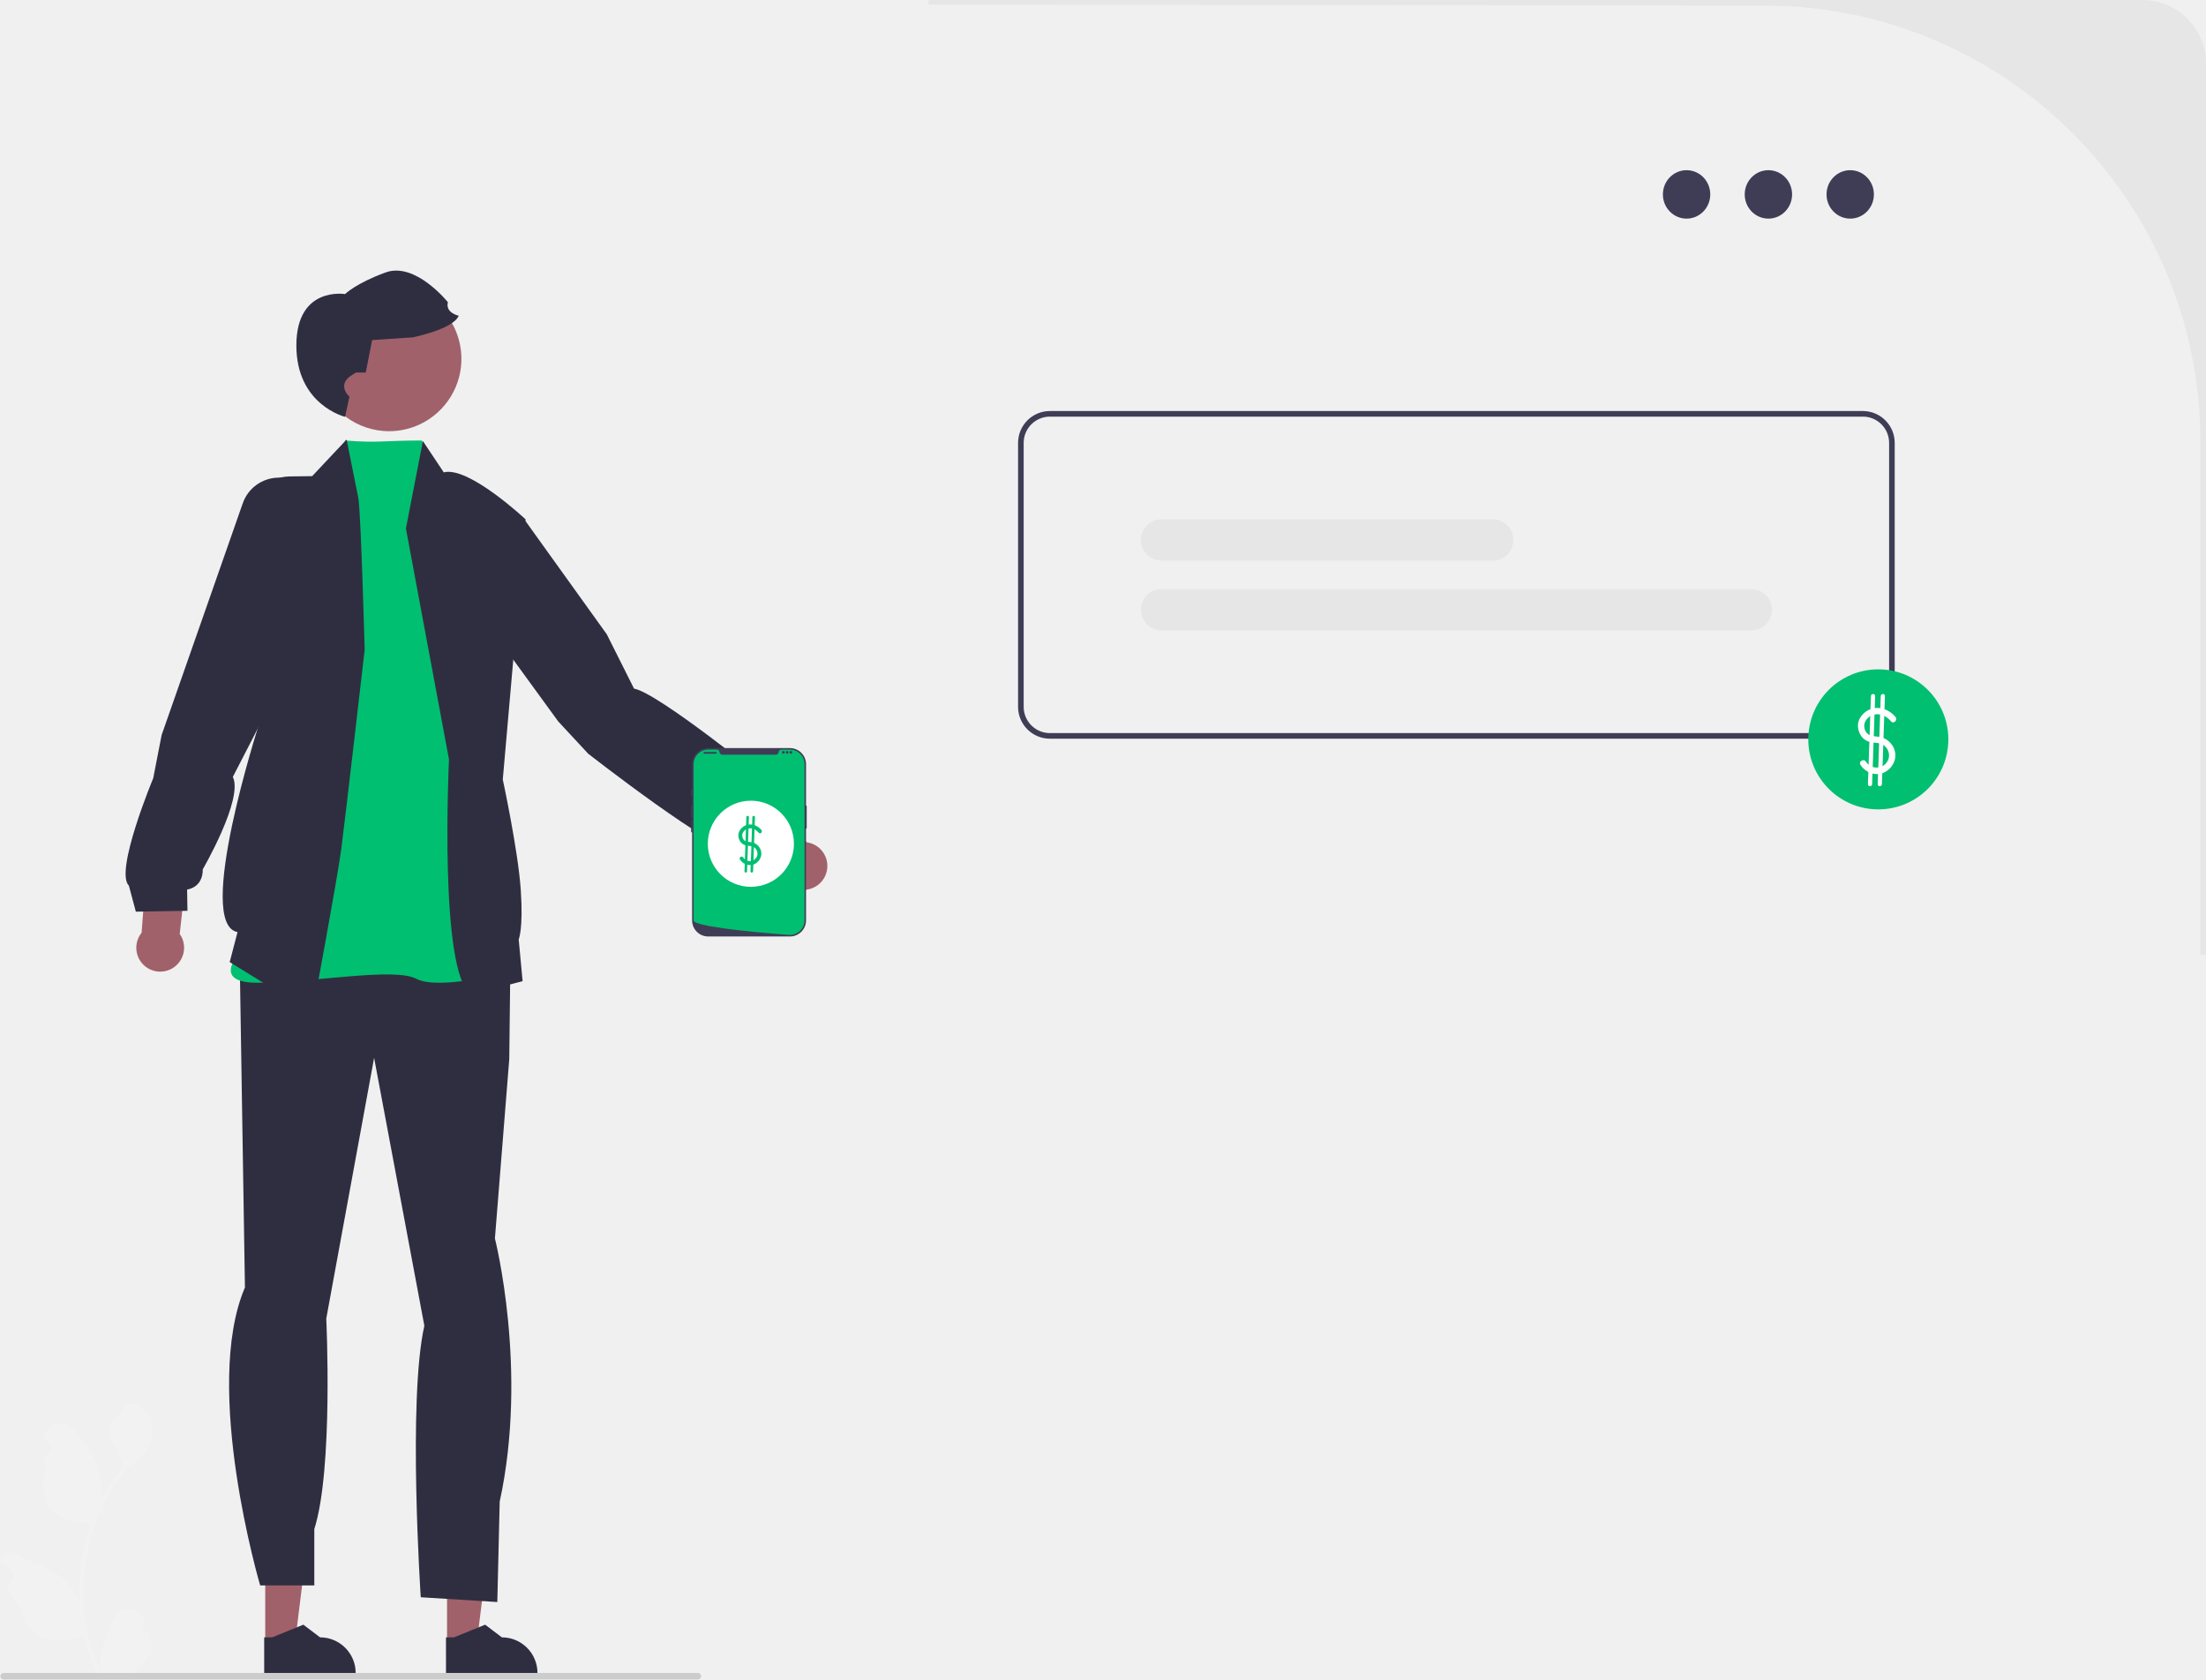
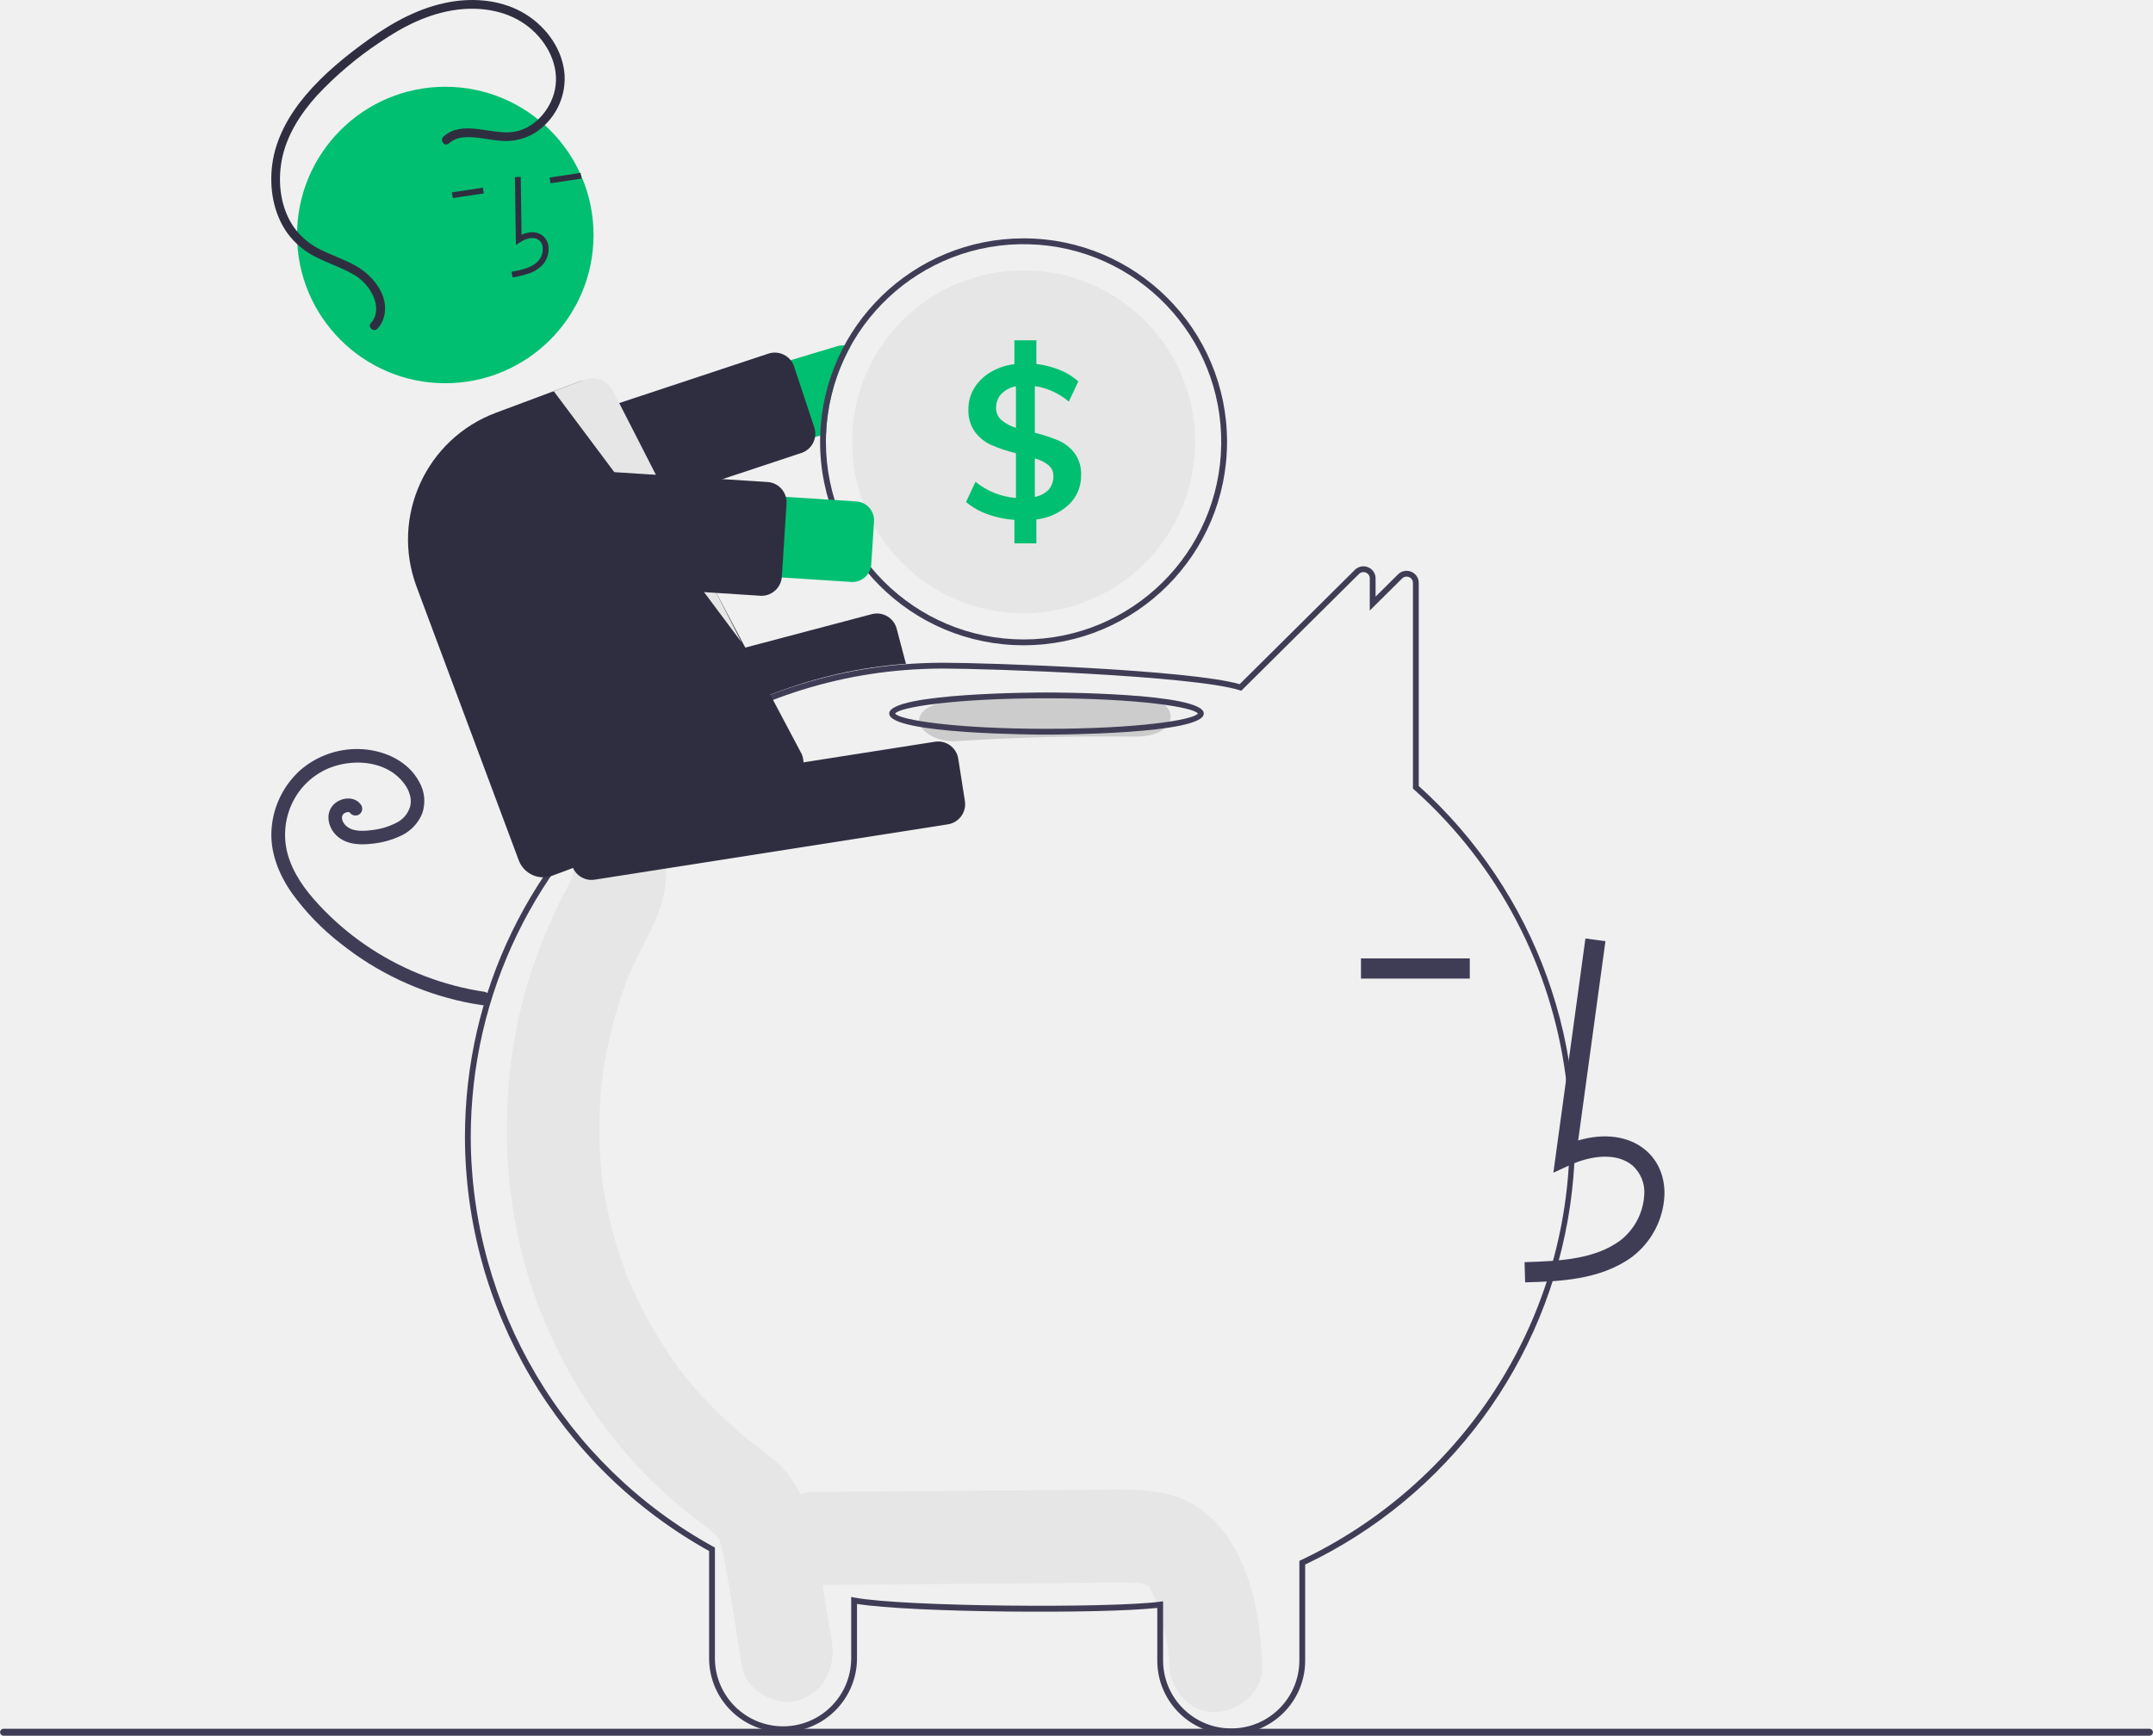
- <svg xmlns="http://www.w3.org/2000/svg" width="804.906" height="612.823" viewBox="0 0 804.906 612.823">
-   <g>
-     <path d="M338.914,0l-.372,1.672,305.229,.372c87.864,0,159.091,71.227,159.091,159.091v187.337h2.044V23.187C804.906,10.381,794.525,0,781.719,0H338.914Z" fill="#e6e6e6" />
-     <ellipse cx="675.091" cy="70.936" rx="8.642" ry="8.835" fill="#3f3d56" />
-     <ellipse cx="645.238" cy="70.936" rx="8.642" ry="8.835" fill="#3f3d56" />
-     <ellipse cx="615.384" cy="70.936" rx="8.642" ry="8.835" fill="#3f3d56" />
-     <g>
-       <path d="M544.666,204.554h-120.865c-4.146,0-7.52-3.374-7.52-7.52s3.374-7.52,7.52-7.52h120.865c4.146,0,7.52,3.374,7.52,7.52s-3.374,7.52-7.52,7.52Z" fill="#e6e6e6" />
-       <path d="M638.99,230.006h-215.189c-4.146,0-7.52-3.374-7.52-7.52s3.374-7.52,7.52-7.52h215.189c4.146,0,7.52,3.374,7.52,7.52s-3.374,7.52-7.52,7.52Z" fill="#e6e6e6" />
-     </g>
-     <path d="M679.711,269.542H383.081c-6.404,0-11.614-5.21-11.614-11.614v-96.335c0-6.404,5.21-11.614,11.614-11.614h296.63c6.404,0,11.614,5.21,11.614,11.614v96.335c0,6.404-5.21,11.614-11.614,11.614Zm-296.63-117.52c-5.277,0-9.57,4.293-9.57,9.57v96.335c0,5.277,4.293,9.57,9.57,9.57h296.63c5.277,0,9.57-4.293,9.57-9.57v-96.335c0-5.277-4.293-9.57-9.57-9.57H383.081Z" fill="#3f3d56" />
-     <g>
-       <circle cx="685.343" cy="269.785" r="25.548" fill="#01bf71" />
-       <path d="M691.602,261.591c-2.044-2.465-5.455-3.92-8.625-2.993-2.903,.849-5.32,3.598-5.049,6.735,.126,1.456,.719,2.855,1.739,3.912,1.152,1.194,2.62,1.606,4.231,1.742,1.719,.145,3.194,.401,4.338,1.817,.995,1.232,1.306,2.865,.736,4.355-1.355,3.539-6.149,3.952-8.153,.769-.787-1.249-2.777-.097-1.985,1.161,1.634,2.595,4.956,4.024,7.942,3.053,2.904-.944,5.037-3.955,4.767-7.035-.28-3.198-2.827-5.834-5.991-6.267-1.667-.228-3.411-.046-4.538-1.537-.881-1.166-1.07-2.777-.404-4.084,.813-1.594,2.581-2.596,4.351-2.6,2.009-.004,3.765,1.091,5.015,2.599,.945,1.14,2.564-.494,1.626-1.626h0Z" fill="#fff" />
-       <path d="M682.655,253.977l-1.105,32.158c-.034,.987,1.499,.985,1.533,0l1.105-32.158c.034-.987-1.499-.985-1.533,0h0Z" fill="#fff" />
-       <path d="M686.23,253.977l-1.105,32.158c-.034,.987,1.499,.985,1.533,0l1.105-32.158c.034-.987-1.499-.985-1.533,0h0Z" fill="#fff" />
-     </g>
-   </g>
-   <g>
-     <g>
-       <polygon points="96.777 599.545 107.631 599.544 112.795 557.676 96.775 557.677 96.777 599.545" fill="#a0616a" />
-       <path d="M96.395,610.869l33.379-.001v-.422c-0-7.175-5.817-12.992-12.992-12.992h-.001l-6.097-4.626-11.376,4.626-2.914,0,.001,13.415Z" fill="#2f2e41" />
-     </g>
-     <g>
-       <polygon points="163.112 599.545 173.966 599.544 179.13 557.676 163.109 557.677 163.112 599.545" fill="#a0616a" />
-       <path d="M162.729,610.869l33.379-.001v-.422c-0-7.175-5.817-12.992-12.992-12.992h-.001l-6.097-4.626-11.376,4.626-2.914,0,.001,13.415Z" fill="#2f2e41" />
-     </g>
-     <path d="M87.188,333.194l99.265-2.76-.636,56.002-5.237,65.462s12.22,48.005,1.746,96.011l-.873,36.659-27.93-1.746s-4.801-72.008,1.309-99.066l-18.329-97.757-17.457,95.138s2.618,54.988-4.364,76.809v20.566h-19.749s-21.274-72.063-5.563-108.722l-2.182-136.597Z" fill="#2f2e41" />
-     <path d="M158.585,170.457s-2.679-6.721-4.679-9.721c-14,0-15.779,.962-28,0l-33.924,182.131s-18.65,15.717,1.829,15.717,50.008-5.715,58.105-1.429,33.815-2.381,33.815-2.381l-27.147-184.317Z" fill="#01bf71" />
-     <path d="M126.465,160.375l-12.559,13.361-8.294,.11c-7.671,.101-13.819,6.38-13.76,14.052l2.601,76.537s-23.503,72.811-7.786,75.669l-2.858,10.954,30.149,18.575s9.144-48.912,10.573-59.866,8.53-72.687,8.53-72.687c0,0-1.386-50.783-2.338-55.487l-4.258-21.217Z" fill="#2f2e41" />
-     <path d="M154.299,160.932l-6.192,31.91,15.717,84.3s-3.81,78.108,8.097,85.729l18.764-4.858-1.429-15.241s1.715-3.715,.763-18.003c-.953-14.288-6.566-40.334-6.566-40.334l8.313-94.927s-20.798-19.527-29.848-17.146l-7.62-11.43Z" fill="#2f2e41" />
-     <g>
-       <path d="M51.667,340.345l1.937-25.983,14.997-.965-3.025,27.398c.485,.688,.879,1.457,1.156,2.299,1.506,4.575-.983,9.505-5.558,11.01-4.575,1.506-9.505-.983-11.01-5.558-.96-2.918-.291-5.976,1.503-8.202Z" fill="#a0616a" />
-       <path d="M109.417,174.158l-7.901,.131c-5.84,.097-11.001,3.823-12.931,9.335l-29.607,84.572-3.073,15.77s-14.203,34.055-8.878,39.207l2.539,9.485,18.833-.312-.129-7.771s5.751-.54,5.723-7.386c0,0,14.904-25.671,10.96-33.703l10.153-19.698,14.309-89.629Z" fill="#2f2e41" />
-     </g>
-     <g>
-       <path d="M294.395,307.348l-19.112-17.708-11.639,9.507,20.873,18.003c.114,.834,.349,1.666,.719,2.47,2.013,4.376,7.192,6.291,11.568,4.278,4.376-2.013,6.291-7.192,4.278-11.568-1.284-2.791-3.856-4.574-6.686-4.982Z" fill="#a0616a" />
-       <path d="M179.693,180.077l-9.586,37.031,33.572,46.137,10.931,11.775s47.077,36.779,54.377,35.512l9.159,3.538,10.845-15.4-6.355-4.475s2.952-4.964-2.595-8.976c0,0-39.889-32.405-48.703-33.952l-9.932-19.81-30.35-42.279-11.361-9.101Z" fill="#2f2e41" />
-     </g>
-     <path d="M156.851,152.737c-.131,.105-.253,.184-.385,.262-1.014,.673-2.072,1.276-3.182,1.792-.018,.018-.044,.026-.07,.035-2.002,.944-4.161,1.652-6.442,2.072-2.334,.428-4.65,.542-6.905,.358-11.617-.918-21.616-9.51-23.836-21.511-.743-4.003-.533-7.954,.454-11.634,2.561-9.51,10.367-17.185,20.698-19.099,14.326-2.648,28.084,6.818,30.733,21.144,1.958,10.594-2.71,20.882-11.066,26.581Z" fill="#a0616a" />
-     <path d="M125.907,152.093l1.591-7.349s-4.332-3.77,0-7.276l2.357-1.531h3.599l2.324-11.848,14.809-.987s14.809-2.962,16.784-7.898c0,0-4.936-.987-3.949-4.936,0,0-11.848-14.809-22.708-10.86-10.86,3.949-14.809,7.898-14.809,7.898,0,0-17.771-2.962-17.771,18.759s17.772,26.03,17.772,26.03Z" fill="#2f2e41" />
-     <g>
-       <path d="M288.231,341.713h-29.836c-3.235,0-5.866-2.632-5.866-5.866v-57.011c0-3.235,2.632-5.866,5.866-5.866h29.836c3.235,0,5.866,2.632,5.866,5.866v57.011c0,3.235-2.632,5.866-5.866,5.866Z" fill="#3f3d56" />
-       <path d="M294.097,293.94c-.137,0-.248,.111-.248,.248v7.941c0,.137,.111,.248,.248,.248s.248-.111,.248-.248v-7.941c0-.137-.111-.248-.248-.248Z" fill="#3f3d56" />
-       <path d="M293.539,278.836v57.01c0,2.816-2.191,5.119-4.962,5.297h-.001c-.041,.002-.082,.005-.124,.006-.073,.004-.146,.005-.221,.005,0,0-.273-.02-.772-.057-.504-.037-1.237-.093-2.152-.166-.274-.021-.563-.045-.869-.069-.608-.05-1.276-.104-1.992-.166-.285-.024-.581-.05-.882-.076-1.541-.133-3.267-.288-5.088-.464-.308-.029-.618-.058-.931-.089-.082-.009-.165-.016-.248-.025-1.298-.128-2.632-.266-3.971-.412-.083-.009-.166-.017-.248-.026-2.307-.254-4.622-.531-6.789-.829-1.666-.228-3.245-.469-4.662-.718-.462-.082-.906-.164-1.33-.247-.083-.016-.166-.032-.248-.05-2.999-.601-4.963-1.248-4.963-1.913v-57.01c0-2.932,2.376-5.308,5.308-5.308h3.169c.506,0,.913,.395,.957,.9,.004,.034,.007,.067,.014,.101,.092,.508,.557,.861,1.073,.861h19.409c.516,0,.982-.354,1.073-.861,.006-.034,.01-.067,.014-.101,.043-.505,.45-.9,.957-.9h3.169c2.932,0,5.308,2.376,5.308,5.308Z" fill="#01bf71" />
-       <path d="M252.405,287.984c-.137,0-.248,.111-.248,.248v1.985c0,.137,.111,.248,.248,.248s.248-.111,.248-.248v-1.985c0-.137-.111-.248-.248-.248Z" fill="#3f3d56" />
-       <path d="M252.405,293.94c-.137,0-.248,.111-.248,.248v3.847c0,.137,.111,.248,.248,.248s.248-.111,.248-.248v-3.847c0-.137-.111-.248-.248-.248Z" fill="#3f3d56" />
-       <path d="M252.405,299.399c-.137,0-.248,.111-.248,.248v3.847c0,.137,.111,.248,.248,.248s.248-.111,.248-.248v-3.847c0-.137-.111-.248-.248-.248Z" fill="#3f3d56" />
-       <rect x="256.686" y="274.396" width="4.839" height=".62" rx=".31" ry=".31" fill="#3f3d56" />
-       <circle cx="285.846" cy="274.52" r=".496" fill="#3f3d56" />
-       <circle cx="287.211" cy="274.52" r=".496" fill="#3f3d56" />
-       <circle cx="288.576" cy="274.52" r=".496" fill="#3f3d56" />
-     </g>
-     <g>
-       <circle cx="273.973" cy="307.882" r="15.711" fill="#fff" />
-       <path d="M277.822,302.843c-1.257-1.516-3.355-2.41-5.304-1.841-1.785,.522-3.271,2.213-3.105,4.142,.077,.895,.442,1.756,1.069,2.406,.708,.734,1.611,.988,2.602,1.071,1.057,.089,1.964,.246,2.668,1.117,.612,.757,.803,1.762,.453,2.678-.833,2.177-3.781,2.43-5.014,.473-.484-.768-1.708-.059-1.221,.714,1.005,1.596,3.048,2.474,4.884,1.878,1.786-.58,3.098-2.432,2.932-4.326-.172-1.967-1.738-3.588-3.684-3.854-1.025-.14-2.097-.028-2.791-.945-.542-.717-.658-1.708-.249-2.511,.5-.98,1.587-1.597,2.675-1.599,1.236-.002,2.315,.671,3.084,1.598,.581,.701,1.577-.304,1-1h0Z" fill="#01bf71" />
-       <path d="M272.32,298.161l-.679,19.776c-.021,.607,.922,.606,.943,0l.679-19.776c.021-.607-.922-.606-.943,0h0Z" fill="#01bf71" />
-       <path d="M274.519,298.161l-.679,19.776c-.021,.607,.922,.606,.943,0l.679-19.776c.021-.607-.922-.606-.943,0h0Z" fill="#01bf71" />
-     </g>
-   </g>
-   <path d="M54.259,595.49c-2.066,.129-3.208-2.437-1.645-3.933l.155-.618c-.02-.05-.041-.099-.062-.148-2.089-4.982-9.17-4.947-11.241,.042-1.839,4.428-4.179,8.864-4.756,13.546-.258,2.067-.142,4.172,.316,6.2-4.308-9.411-6.575-19.687-6.575-30.021,0-2.597,.142-5.193,.433-7.783,.239-2.119,.568-4.224,.995-6.31,2.306-11.277,7.299-22.018,14.5-30.99,3.462-1.892,6.349-4.851,8.093-8.397,.626-1.279,1.117-2.655,1.35-4.056-.394,.052-1.486-5.949-1.188-6.317-.549-.833-1.532-1.247-2.131-2.06-2.982-4.043-7.091-3.337-9.236,2.157-4.582,2.313-4.627,6.148-1.815,9.837,1.789,2.347,2.035,5.522,3.604,8.035-.162,.207-.329,.407-.491,.614-2.961,3.798-5.522,7.88-7.681,12.169,.61-4.766-.291-10.508-1.826-14.21-1.748-4.217-5.025-7.769-7.91-11.415-3.466-4.379-10.573-2.468-11.184,3.083-.006,.054-.012,.107-.017,.161,.429,.242,.848,.499,1.259,.77,2.339,1.547,1.531,5.174-1.241,5.602l-.063,.01c.155,1.544,.42,3.074,.807,4.579-3.702,14.316,4.29,19.53,15.701,19.764,.252,.129,.497,.258,.749,.381-1.156,3.255-2.08,6.594-2.764,9.979-.614,2.99-1.04,6.013-1.279,9.049-.297,3.83-.271,7.68,.052,11.503l-.019-.136c-.82-4.211-3.107-8.145-6.427-10.87-4.946-4.063-11.933-5.559-17.268-8.824-2.568-1.572-5.859,.459-5.411,3.437l.022,.143c.794,.323,1.569,.698,2.319,1.117,.429,.242,.848,.499,1.259,.77,2.339,1.547,1.531,5.174-1.241,5.602l-.063,.01c-.045,.006-.084,.013-.129,.019,1.363,3.236,3.262,6.239,5.639,8.829,2.315,12.497,12.256,13.683,22.89,10.044h.006c1.163,5.064,2.861,10.011,5.044,14.726h18.02c.065-.2,.123-.407,.181-.607-1.666,.103-3.346,.006-4.986-.297,1.337-1.641,2.674-3.294,4.011-4.935,.032-.032,.058-.065,.084-.097,.678-.84,1.363-1.673,2.041-2.512l0-.001c.042-2.578-.267-5.147-.879-7.64l-.001-0Z" fill="#f2f2f2" />
-   <path d="M255.81,611.633c0,.66-.53,1.19-1.19,1.19H1.33c-.66,0-1.19-.53-1.19-1.19,0-.66,.53-1.19,1.19-1.19H254.62c.66,0,1.19,.53,1.19,1.19Z" fill="#ccc" />
+ <svg xmlns="http://www.w3.org/2000/svg" data-name="Layer 1" width="740.675" height="597.175" viewBox="0 0 740.675 597.175">
+   <path d="M651.612,679.719c-5.122-7.172-12.055-12.419-20.771-14.383-7.601-1.713-15.416-1.421-23.142-1.361l-97.692.753c-8.367.065-16.389,7.313-16,16,.386,8.614,7.032,16.069,16,16q42.926-.331,85.851-.662c6.747-.052,13.497-.174,20.244-.152,1.515.005,3.024.085,4.538.102.367.004.631.001.818-.007.047.014.086.027.147.044.79.217,1.6.366,2.394.572-.278.008.515.503.914.671.055.108.171.299.366.595.272.51,1.077,2.059,1.11,2.01a71.762,71.762,0,0,1,2.987,9.393c1.859,7.047,2.268,8.52,2.536,15.132.338,8.352,7.117,16.398,16,16,8.379-.375,16.363-7.042,16-16C663.3,709.333,660.651,692.377,651.612,679.719Z" transform="translate(-229.6623 -151.4124)" fill="#e6e6e6" />
+   <path d="M515.749,715.825c-1.835-11.12-3.635-22.246-5.505-33.36-1.898-11.274-5.774-21.598-14.548-28.997-2.344-1.977-4.775-3.823-7.216-5.663-.858-.647-1.715-1.295-2.563-1.956-.051-.04-.083-.064-.127-.099-.093-.08-.205-.176-.355-.303-3.657-3.095-7.19-6.327-10.556-9.763q-4.483-4.577-8.575-9.545-1.022-1.241-2.019-2.504c-.114-.145-.729-.94-1.135-1.459-.377-.519-1.066-1.457-1.182-1.621q-1.164-1.646-2.286-3.322a156.126,156.126,0,0,1-13.187-24.115q-.547-1.251-1.068-2.517c-.093-.258-.214-.588-.374-1.029-.741-2.038-1.481-4.074-2.159-6.137q-2.16-6.571-3.714-13.336-.768-3.34-1.383-6.715-.317-1.735-.593-3.478c-.03-.193-.21-1.446-.316-2.154-.078-.712-.224-1.972-.243-2.166q-.176-1.756-.312-3.516-.307-3.96-.415-7.933-.185-7.061.253-14.122c.166-2.645.402-5.282.693-7.915.018-.162.031-.29.044-.406.018-.118.038-.251.062-.417.215-1.455.442-2.908.695-4.356a159.294,159.294,0,0,1,3.739-16.313q1.088-3.809,2.363-7.555.568-1.663,1.173-3.314c-.026.071,1.182-3.016,1.198-3.119,4.795-11.329,12.638-21.657,12.648-34.526.007-8.713-7.364-17.06-16-16.657a16.625,16.625,0,0,0-16,16.657c0,.196-.001.363-.001.525-.081.271-.148.498-.208.698-.935,2.032-2.081,3.963-3.107,5.944-2.811,5.423-5.209,11.025-7.488,16.708a159.825,159.825,0,0,0-8.529,28.628,182.098,182.098,0,0,0-.968,65.04c6.204,37.813,26.662,74.009,55.103,98.339,2.468,2.111,4.997,4.152,7.549,6.151,1.056.827,2.121,1.639,3.191,2.446.506.381,2.602,2.034,1.68,1.233,1.982,1.692,2.817,2.543,3.326,3.789.074.288.174.678.311,1.211.359,1.405.7,2.808.983,4.233,2.476,12.451,4.196,25.112,6.264,37.644,1.421,8.611,12.022,14.215,19.682,11.634C513.49,733.312,517.272,725.051,515.749,715.825Z" transform="translate(-229.6623 -151.4124)" fill="#e6e6e6" />
+   <path d="M653.23,748.12a25.374,25.374,0,0,1-25.44-25.25V704.619c-19.109,2.139-84.543,1.644-103.3-1.37v18.892a25.441,25.441,0,0,1-50.88,0v-37.092a163.307,163.307,0,0,1-84-142.388c0-49.83,22.583-96.314,61.959-127.534a164.075,164.075,0,0,1,89.323-35.173c4.427-.347,8.881-.523,13.239-.523,15.352,0,84.619,2.372,101.998,7.372L695.756,347.48a4.16,4.16,0,0,1,4.55-.907,4.1,4.1,0,0,1,2.584,3.847v6.252l7.716-7.642a4.151,4.151,0,0,1,4.546-.908,4.102,4.102,0,0,1,2.587,3.848v69.865a162.759,162.759,0,0,1-39.07,267.866v33.169A25.374,25.374,0,0,1,653.23,748.12ZM629.79,702.351v20.52a23.441,23.441,0,0,0,46.88,0V688.438l.571-.271a162.456,162.456,0,0,0,66.531-58.182,160.325,160.325,0,0,0-27.699-206.96l-.332-.298V351.97a2.103,2.103,0,0,0-1.342-1.996,2.149,2.149,0,0,0-2.381.473l-11.127,11.021V350.42a2.103,2.103,0,0,0-1.342-1.996,2.154,2.154,0,0,0-2.385.477l-40.476,40.164-.575-.18c-16.156-5.057-86.513-7.454-101.982-7.454-4.306,0-8.707.174-13.082.517a162.075,162.075,0,0,0-88.237,34.746c-38.895,30.838-61.202,76.751-61.202,125.967A161.315,161.315,0,0,0,475.094,683.585l.516.286v38.27a23.441,23.441,0,0,0,46.88,0V700.854l1.185.223c16.856,3.171,87.832,3.671,104.985,1.421Z" transform="translate(-229.6623 -151.4124)" fill="#3f3d56" />
+   <path d="M517.66,270.53,406.92,303.81a13.882,13.882,0,0,0,7.99,26.59l96.91-29.13,2.03-.61a67.517,67.517,0,0,1,8.29-29.86,6.165,6.165,0,0,0-2-.52A6.367,6.367,0,0,0,517.66,270.53Z" transform="translate(-229.6623 -151.4124)" fill="#01bf71" />
+   <path d="M412.995,337.495a7.013,7.013,0,0,1-6.638-4.801l-6.925-20.896a6.999,6.999,0,0,1,4.443-8.847l90.131-29.87a7,7,0,0,1,8.847,4.442l6.925,20.896a6.976,6.976,0,0,1-4.193,8.759q-.125.047-.252.088l-90.129,29.869A7.003,7.003,0,0,1,412.995,337.495Z" transform="translate(-229.6623 -151.4124)" fill="#2f2e41" />
+   <path d="M581.79,233.42a70.031,70.031,0,0,0-69.97,67.85c-.02.71-.03,1.43-.03,2.15a70,70,0,1,0,70-70Zm0,138a68.071,68.071,0,0,1-68-68q0-1.395.06-2.76A67.998,67.998,0,1,1,581.79,371.42Z" transform="translate(-229.6623 -151.4124)" fill="#3f3d56" />
+   <path d="M640.79,303.42a59,59,0,0,1-118,0c0-1.87.09-3.71.26-5.53A59,59,0,0,1,640.79,303.42Z" transform="translate(-229.6623 -151.4124)" fill="#e6e6e6" />
+   <path d="M599.36,307.34a14.048,14.048,0,0,0-5.47-4.33,53.139,53.139,0,0,0-8.22-2.7V284.25a23.396,23.396,0,0,1,11.69,5.33l3.26-6.95a21.561,21.561,0,0,0-6.36-3.93,31.259,31.259,0,0,0-8.07-2.07v-8.14h-7.55v8.22a20.672,20.672,0,0,0-8.25,2.77,16.399,16.399,0,0,0-5.59,5.48,13.771,13.771,0,0,0-1.99,7.29,12.463,12.463,0,0,0,2.29,7.8,14.51,14.51,0,0,0,5.7,4.52,52.692,52.692,0,0,0,8.36,2.77v15.39A24.988,24.988,0,0,1,565.25,317.18l-3.26,6.96a24.58,24.58,0,0,0,7.44,4.22,34.161,34.161,0,0,0,9.21,1.92v8.07h7.55v-8.22a19.538,19.538,0,0,0,11.21-5.14,13.59,13.59,0,0,0,4.18-10.1A12.055,12.055,0,0,0,599.36,307.34Zm-20.2-8.73a14.499,14.499,0,0,1-5.03-2.7,5.32,5.32,0,0,1-1.78-4.18,6.726,6.726,0,0,1,1.82-4.81,9.202,9.202,0,0,1,4.99-2.59Zm11.25,21.28a8.557,8.557,0,0,1-4.74,2.47V309.12a13.24,13.24,0,0,1,4.74,2.37,4.658,4.658,0,0,1,1.63,3.7A6.804,6.804,0,0,1,590.41,319.89Z" transform="translate(-229.6623 -151.4124)" fill="#01bf71" />
+   <path d="M416.209,422.184a7.023,7.023,0,0,1-6.775-5.216l-3.77-14.27a7.004,7.004,0,0,1,4.975-8.551l118.941-31.43a7.015,7.015,0,0,1,8.551,4.985l3.194,12.09-.598.046a160.163,160.163,0,0,0-84.108,31.871l-.173.084-38.46,10.16A6.963,6.963,0,0,1,416.209,422.184Z" transform="translate(-229.6623 -151.4124)" fill="#2f2e41" />
+   <path d="M396.51,492.671a98.108,98.108,0,0,1-39.122-14.792A95.527,95.527,0,0,1,341.214,464.65c-4.828-4.924-9.447-10.521-11.838-17.079a25.299,25.299,0,0,1,.331-18.769,24.334,24.334,0,0,1,13.169-13.126c5.99-2.389,13.226-2.644,19.055-.028a17.089,17.089,0,0,1,6.964,5.606,11.435,11.435,0,0,1,1.81,3.758,7.674,7.674,0,0,1,.09,3.759,9.016,9.016,0,0,1-4.774,5.723,24.068,24.068,0,0,1-8.152,2.486c-2.86.39-6.969.745-9.268-1.551a4.669,4.669,0,0,1-1.093-1.611,3.114,3.114,0,0,1-.172-1.458c-.034.217.139-.472.129-.445-.036.102-.194.35.03-.031a3.397,3.397,0,0,1,.233-.363c-.076.098-.243.262.055-.019a1.962,1.962,0,0,1,.914-.564c.138-.04.279-.072.418-.11.353-.096-.352.005.009-.006.139-.004.28-.001.419-.007.354-.016-.349-.097-.01-.011.132.033.262.065.392.106.282.089-.2-.207-.009.014.224.259-.235-.252.019-.001a4.624,4.624,0,0,1,.358.394,2.359,2.359,0,0,0,3.315,0,2.399,2.399,0,0,0,0-3.315c-2.311-2.865-6.877-2.157-9.215.264-2.982,3.088-1.801,7.983,1.1,10.678,3.284,3.051,7.934,3.263,12.158,2.751a29.817,29.817,0,0,0,10.269-2.902,14.398,14.398,0,0,0,7.024-7.588,13.174,13.174,0,0,0-1.056-10.769c-3.729-7.011-11.452-10.606-19.084-11.228a29.812,29.812,0,0,0-21.819,7.163,30.154,30.154,0,0,0-9.888,20.075c-.666,7.996,2.436,15.761,6.959,22.214a84.627,84.627,0,0,0,16.779,17.353,102.473,102.473,0,0,0,42.812,20.191q2.792.577,5.615.988a2.421,2.421,0,0,0,2.883-1.637,2.361,2.361,0,0,0-1.637-2.883Z" transform="translate(-229.6623 -151.4124)" fill="#3f3d56" />
+   <path d="M619.895,390.794q-30.663-.433-61.133,1.556c-6.943.453-12.951,2.907-12.951,7.032,0,3.449,5.96,7.489,12.951,7.032q30.454-1.989,61.133-1.556C636.569,405.094,636.559,391.029,619.895,390.794Z" transform="translate(-229.6623 -151.4124)" fill="#ccc" />
+   <path d="M589.682,404.162c-2.209,0-54.106-.083-54.106-7.251,0-7.168,51.896-7.25,54.106-7.25s54.106.083,54.106,7.25C643.787,404.079,591.891,404.162,589.682,404.162Zm-52.076-7.251c1.42,2.173,20.496,5.251,52.076,5.251s50.656-3.078,52.076-5.251c-1.42-2.173-20.496-5.25-52.076-5.25S539.025,394.738,537.605,396.911Z" transform="translate(-229.6623 -151.4124)" fill="#3f3d56" />
+   <path d="M754.336,592.612c11.488-.319,25.786-.718,36.801-8.764a28.262,28.262,0,0,0,11.121-21.103c.225-6.355-2.071-11.901-6.465-15.614-5.753-4.861-14.154-6.002-23.207-3.341l9.38-68.548-6.886-.943L764.052,554.885l5.75-2.639c6.666-3.058,15.817-4.614,21.504.192a12.215,12.215,0,0,1,4.006,10.062,21.361,21.361,0,0,1-8.275,15.735c-8.572,6.261-19.969,7.069-32.895,7.43Z" transform="translate(-229.6623 -151.4124)" fill="#3f3d56" />
+   <rect x="468.203" y="329.741" width="37.432" height="6.95" fill="#3f3d56" />
+   <path d="M433.148,454.15a7.012,7.012,0,0,1-6.904-5.917L423.959,433.651a7.008,7.008,0,0,1,5.832-8L551.322,406.609a7.007,7.007,0,0,1,7.999,5.832l2.285,14.582a7.007,7.007,0,0,1-5.832,8l-121.531,19.042A7.096,7.096,0,0,1,433.148,454.15Z" transform="translate(-229.6623 -151.4124)" fill="#2f2e41" />
+   <circle cx="153.189" cy="80.855" r="51" fill="#01bf71" />
+   <path d="M411.727,245.463a12.095,12.095,0,0,0,4.367-2.676,8.133,8.133,0,0,0,2.255-6.483,5.472,5.472,0,0,0-2.512-4.164c-1.846-1.135-4.285-1.092-6.747.049l-.284-19.908-2.0.028.334,23.404,1.522-.998c1.765-1.156,4.302-1.994,6.127-.872a3.514,3.514,0,0,1,1.573,2.69,6.146,6.146,0,0,1-1.676,4.834c-2.168,2.151-5.377,2.872-9.039,3.531l.354,1.968A32.963,32.963,0,0,0,411.727,245.463Z" transform="translate(-229.6623 -151.4124)" fill="#2f2e41" />
+   <rect x="418.838" y="211.679" width="10.772" height="2" transform="translate(-256.7253 -85.49311) rotate(-8.61162)" fill="#2f2e41" />
+   <rect x="385.221" y="216.769" width="10.772" height="2" transform="translate(-257.8664 -90.46937) rotate(-8.61162)" fill="#2f2e41" />
+   <path d="M416.555,453.258a9.03,9.03,0,0,1-8.434-5.855L372.957,353.235a46.532,46.532,0,0,1,27.284-59.802L428.833,282.756a8.958,8.958,0,0,1,6.878.239,8.832,8.832,0,0,1,4.675,4.986L505.523,410.964a9.002,9.002,0,0,1-5.257,11.638L419.7,452.687A8.976,8.976,0,0,1,416.555,453.258Z" transform="translate(-229.6623 -151.4124)" fill="#2f2e41" />
+   <path d="M420.158,285.995l64.629,86.426L441.056,286.902a8.079,8.079,0,0,0-10.349-4.846Z" transform="translate(-229.6623 -151.4124)" fill="#e6e6e6" />
+   <path d="M522.49,351.63l-115.395-7.433a13.879,13.879,0,1,1,1.784-27.701l115.395,7.433a6.499,6.499,0,0,1,6.069,6.904l-.949,14.729a6.501,6.501,0,0,1-6.905,6.069Z" transform="translate(-229.6623 -151.4124)" fill="#01bf71" />
+   <path d="M491.655,356.395q-.229,0-.458-.015h-0l-94.756-6.104a6.999,6.999,0,0,1-6.536-7.435l1.62-25.158a7,7,0,0,1,7.436-6.535l94.756,6.103a7.008,7.008,0,0,1,6.535,7.435l-1.62,25.159a7.019,7.019,0,0,1-4.546,6.111A6.926,6.926,0,0,1,491.655,356.395Z" transform="translate(-229.6623 -151.4124)" fill="#2f2e41" />
+   <path d="M382.267,198.353c6.709-5.77,15.923-.608,23.617-1.512,7.361-.865,13.174-7.468,14.659-14.482,1.732-8.184-2.516-16.383-8.777-21.486-6.857-5.589-15.952-7.193-24.57-6.159-9.878,1.185-18.911,5.789-27.017,11.359a121.85,121.85,0,0,0-21.442,18.169c-5.751,6.352-10.624,13.923-12.18,22.47-1.414,7.768-.334,16.375,4.258,22.955a24.205,24.205,0,0,0,9.474,7.805c3.937,1.933,8.138,3.316,11.952,5.502,5.768,3.305,11.374,10.159,9.567,17.291a9.793,9.793,0,0,1-2.226,4.19c-1.291,1.433-3.619-.461-2.325-1.897,2.273-2.523,2.183-5.888.972-8.9a16.272,16.272,0,0,0-7.233-7.954c-3.993-2.283-8.401-3.692-12.494-5.772a27.023,27.023,0,0,1-9.911-8.214c-4.898-6.807-6.363-15.666-5.253-23.861,1.202-8.868,5.759-16.927,11.471-23.68,6.216-7.349,13.852-13.571,21.652-19.159,8.37-5.997,17.617-11.067,27.85-12.9,8.87-1.59,18.485-.611,26.241,4.223,7.24,4.512,12.792,12.274,13.344,20.947a22.235,22.235,0,0,1-10.376,19.942,19.101,19.101,0,0,1-11.41,2.643c-4.262-.273-8.527-1.578-12.816-1.215a8.941,8.941,0,0,0-5.268,2.128c-1.466,1.261-3.213-1.181-1.759-2.431Z" transform="translate(-229.6623 -151.4124)" fill="#2f2e41" />
+   <path d="M969.147,748.588H230.853a1.191,1.191,0,0,1,0-2.381H969.147a1.191,1.191,0,0,1,0,2.381Z" transform="translate(-229.6623 -151.4124)" fill="#3f3d56" />
</svg>
